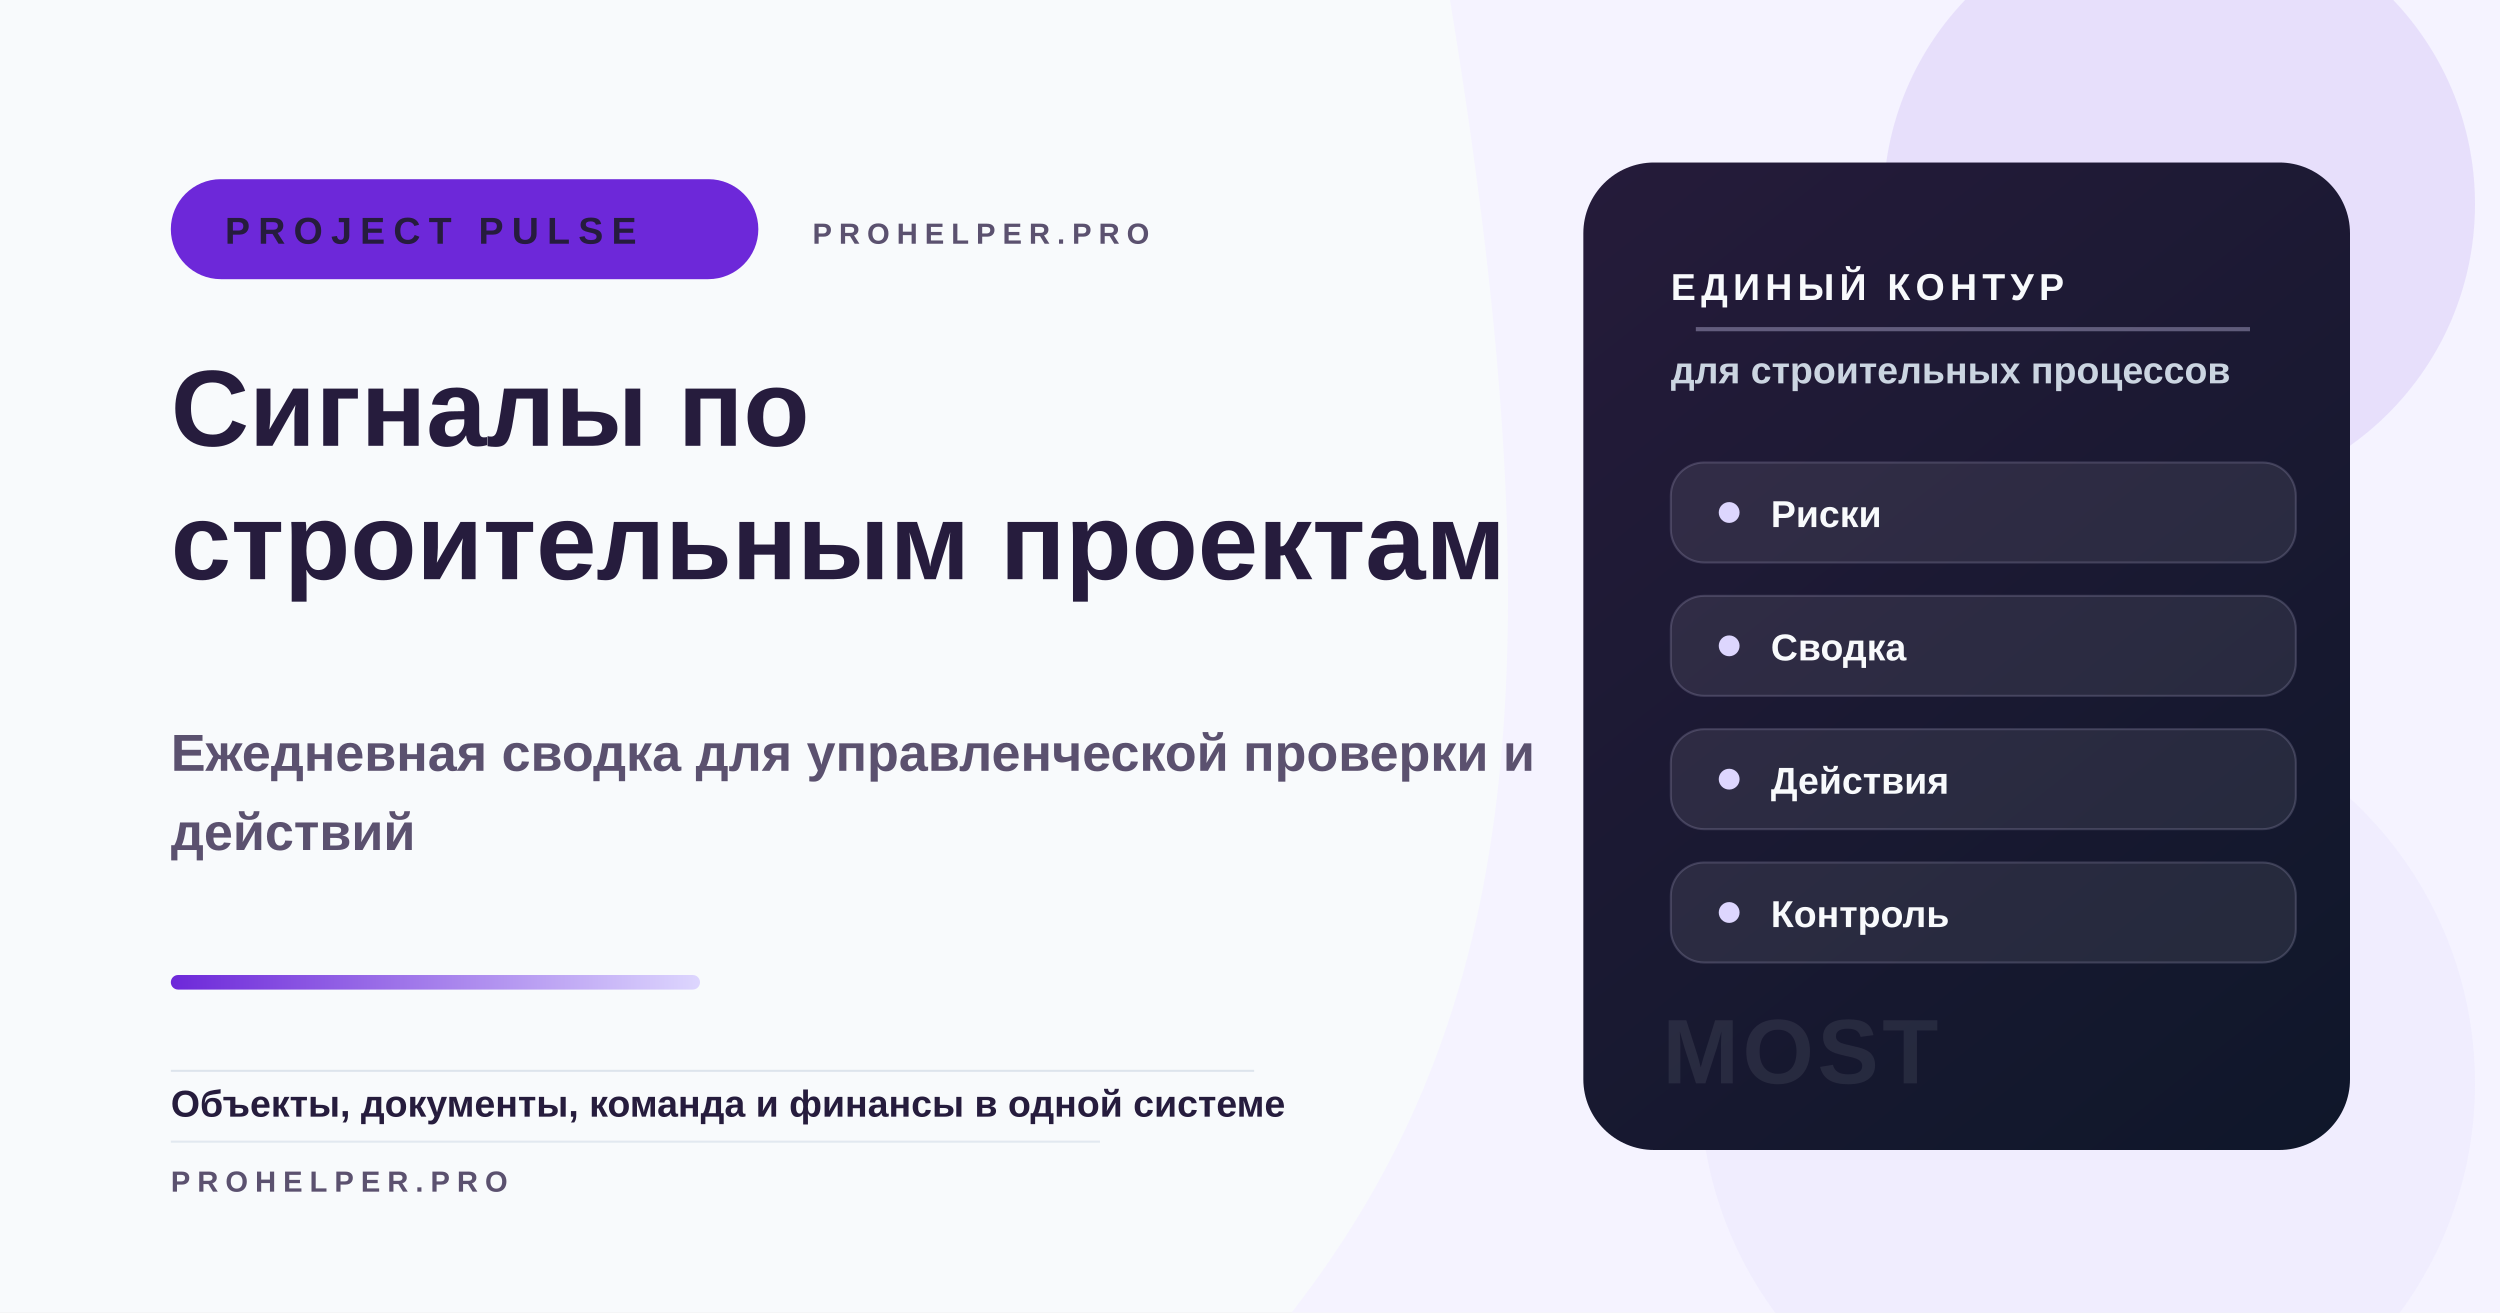
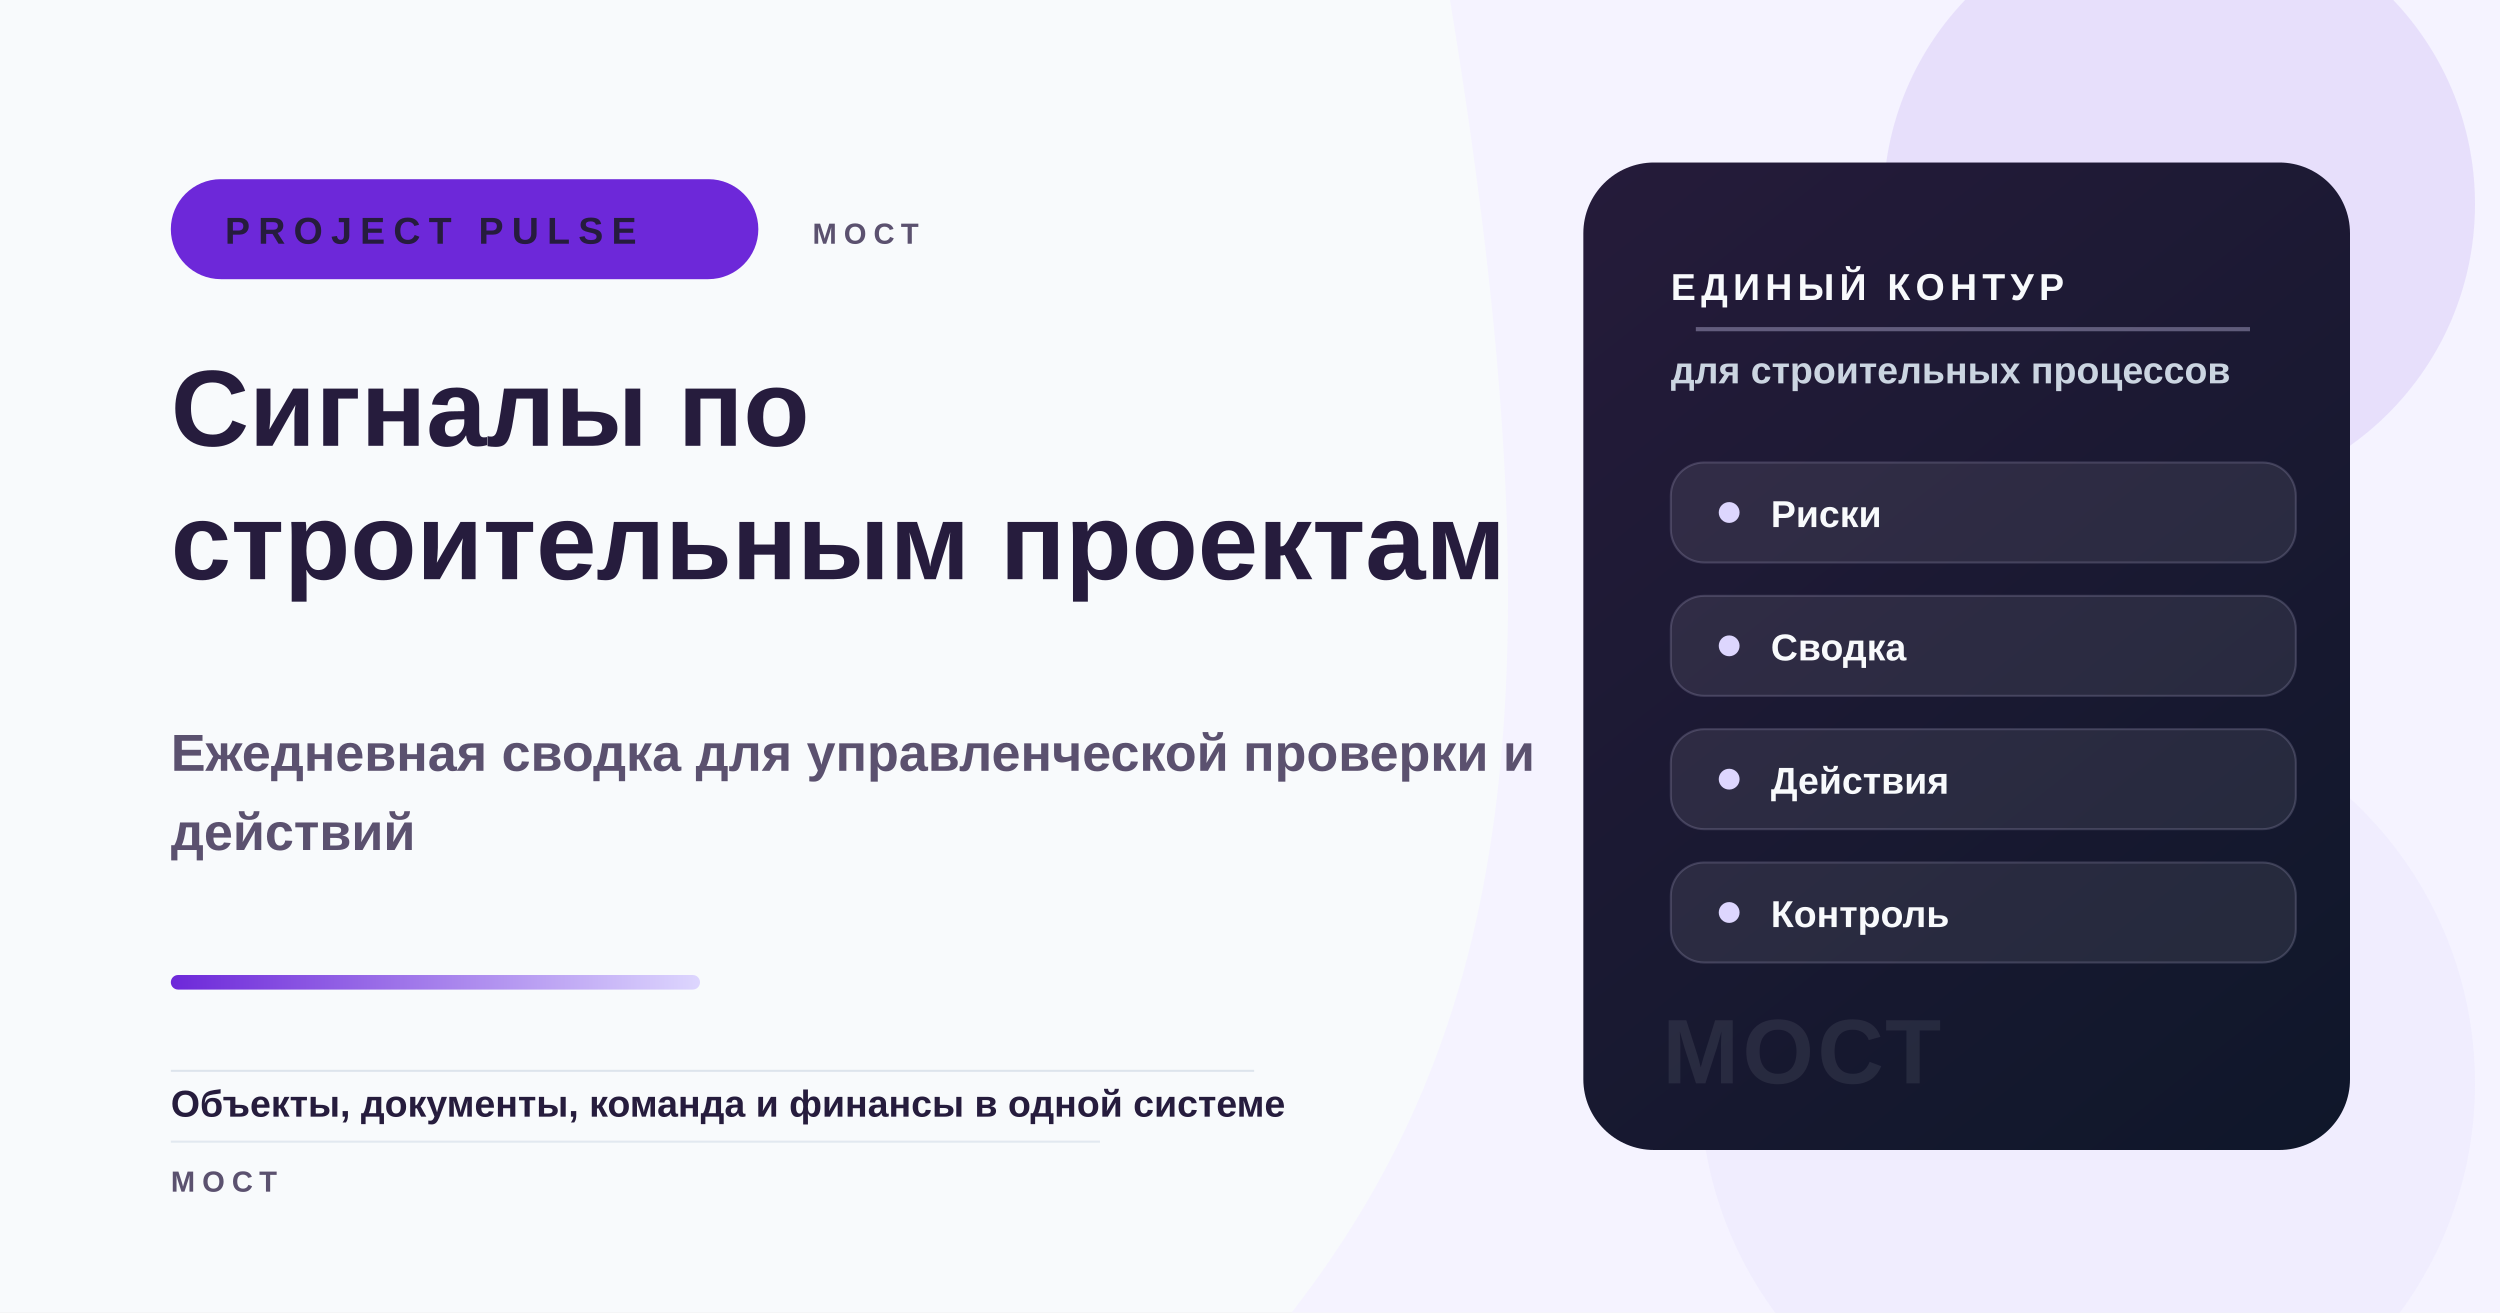
<svg xmlns="http://www.w3.org/2000/svg" width="1200" height="630" viewBox="0 0 1200 630" fill="none">
  <defs>
    <linearGradient id="panel-project-pulse" x1="760" y1="82" x2="1128" y2="548" gradientUnits="userSpaceOnUse">
      <stop stop-color="#251B3A" />
      <stop offset="1" stop-color="#0F172A" />
    </linearGradient>
    <linearGradient id="accent-project-pulse" x1="0" y1="0" x2="1" y2="0">
      <stop stop-color="#6D28D9" />
      <stop offset="1" stop-color="#DDD6FE" />
    </linearGradient>
    <style>
      .brand { font-family: 'Segoe UI', Arial, sans-serif; font-size: 18px; font-weight: 800; letter-spacing: 0.22em; fill: #261C3D; }
      .domain { font-family: 'Segoe UI', Arial, sans-serif; font-size: 14px; font-weight: 700; letter-spacing: 0.24em; fill: #5B516F; }
      .title { font-family: 'Segoe UI', Arial, sans-serif; font-size: 52px; font-weight: 800; fill: #261C3D; }
      .subtitle { font-family: 'Segoe UI', Arial, sans-serif; font-size: 25px; font-weight: 600; fill: #5B516F; }
      .footer { font-family: 'Segoe UI', Arial, sans-serif; font-size: 18px; font-weight: 700; fill: #261C3D; }
      .panel-title { font-family: 'Segoe UI', Arial, sans-serif; font-size: 18px; font-weight: 800; letter-spacing: 0.14em; fill: #F8FAFC; }
      .panel-copy { font-family: 'Segoe UI', Arial, sans-serif; font-size: 18px; font-weight: 600; fill: #CBD5E1; }
      .capability { font-family: 'Segoe UI', Arial, sans-serif; font-size: 18px; font-weight: 700; fill: #F8FAFC; }
      .stamp { font-family: 'Segoe UI', Arial, sans-serif; font-size: 44px; font-weight: 900; letter-spacing: 0.04em; fill: #F8FAFC; opacity: 0.08; }
    </style>
  </defs>
  <rect width="1200" height="630" fill="#F8FAFC" />
  <path d="M696 0H1200V630H620C724 496 751 334 696 0Z" fill="#F5F3FF" />
  <path d="M82 514H602" stroke="#CBD5E1" stroke-width="1" stroke-opacity="0.6" />
  <path d="M82 548H528" stroke="#E2E8F0" stroke-width="1" />
  <circle cx="1046" cy="98" r="142" fill="#6D28D9" fill-opacity="0.10" />
  <circle cx="1002" cy="520" r="186" fill="#DDD6FE" fill-opacity="0.18" />
  <rect x="760" y="78" width="368" height="474" rx="34" fill="url(#panel-project-pulse)" />
  <path d="M814 158H1080" stroke="#DDD6FE" stroke-width="2" stroke-opacity="0.35" />
  <text x="802" y="144" class="panel-title">ЕДИНЫЙ КОНТУР</text>
  <text x="802" y="184" class="panel-copy">для строительных процессов</text>
  <g>
    <rect x="802" y="222" width="300" height="48" rx="16" fill="#FFFFFF" fill-opacity="0.08" stroke="#DDD6FE" stroke-opacity="0.18" />
    <circle cx="830" cy="246" r="5" fill="#DDD6FE" />
    <text x="850" y="253" class="capability">Риски</text>
  </g>
  <g>
    <rect x="802" y="286" width="300" height="48" rx="16" fill="#FFFFFF" fill-opacity="0.08" stroke="#DDD6FE" stroke-opacity="0.18" />
    <circle cx="830" cy="310" r="5" fill="#DDD6FE" />
    <text x="850" y="317" class="capability">Сводка</text>
  </g>
  <g>
    <rect x="802" y="350" width="300" height="48" rx="16" fill="#FFFFFF" fill-opacity="0.08" stroke="#DDD6FE" stroke-opacity="0.18" />
    <circle cx="830" cy="374" r="5" fill="#DDD6FE" />
    <text x="850" y="381" class="capability">Действия</text>
  </g>
  <g>
    <rect x="802" y="414" width="300" height="48" rx="16" fill="#FFFFFF" fill-opacity="0.08" stroke="#DDD6FE" stroke-opacity="0.18" />
    <circle cx="830" cy="438" r="5" fill="#DDD6FE" />
    <text x="850" y="445" class="capability">Контроль</text>
  </g>
-   <text x="798" y="520" class="stamp">MOST</text>
+   <text x="798" y="520" class="stamp">МОСТ</text>
  <rect x="82" y="86" width="282" height="48" rx="24" fill="#6D28D9" />
  <text x="108" y="117" class="brand" fill="#FFFFFF">PROJECT PULSE</text>
-   <text x="390" y="117" class="domain">PROHELPER.PRO</text>
+   <text x="390" y="117" class="domain">МОСТ</text>
  <text x="82" y="214" class="title">Сигналы по</text>
  <text x="82" y="278" class="title">строительным проектам</text>
  <text x="82" y="370" class="subtitle">Ежедневная сводка для управленческой проверки и</text>
  <text x="82" y="408" class="subtitle">действий</text>
  <rect x="82" y="468" width="254" height="7" rx="3.5" fill="url(#accent-project-pulse)" />
  <text x="82" y="536" class="footer">Объекты, документы, команда и финансы в одной системе</text>
-   <text x="82" y="572" class="domain">PROHELPER.PRO</text>
+   <text x="82" y="572" class="domain">МОСТ</text>
</svg>
